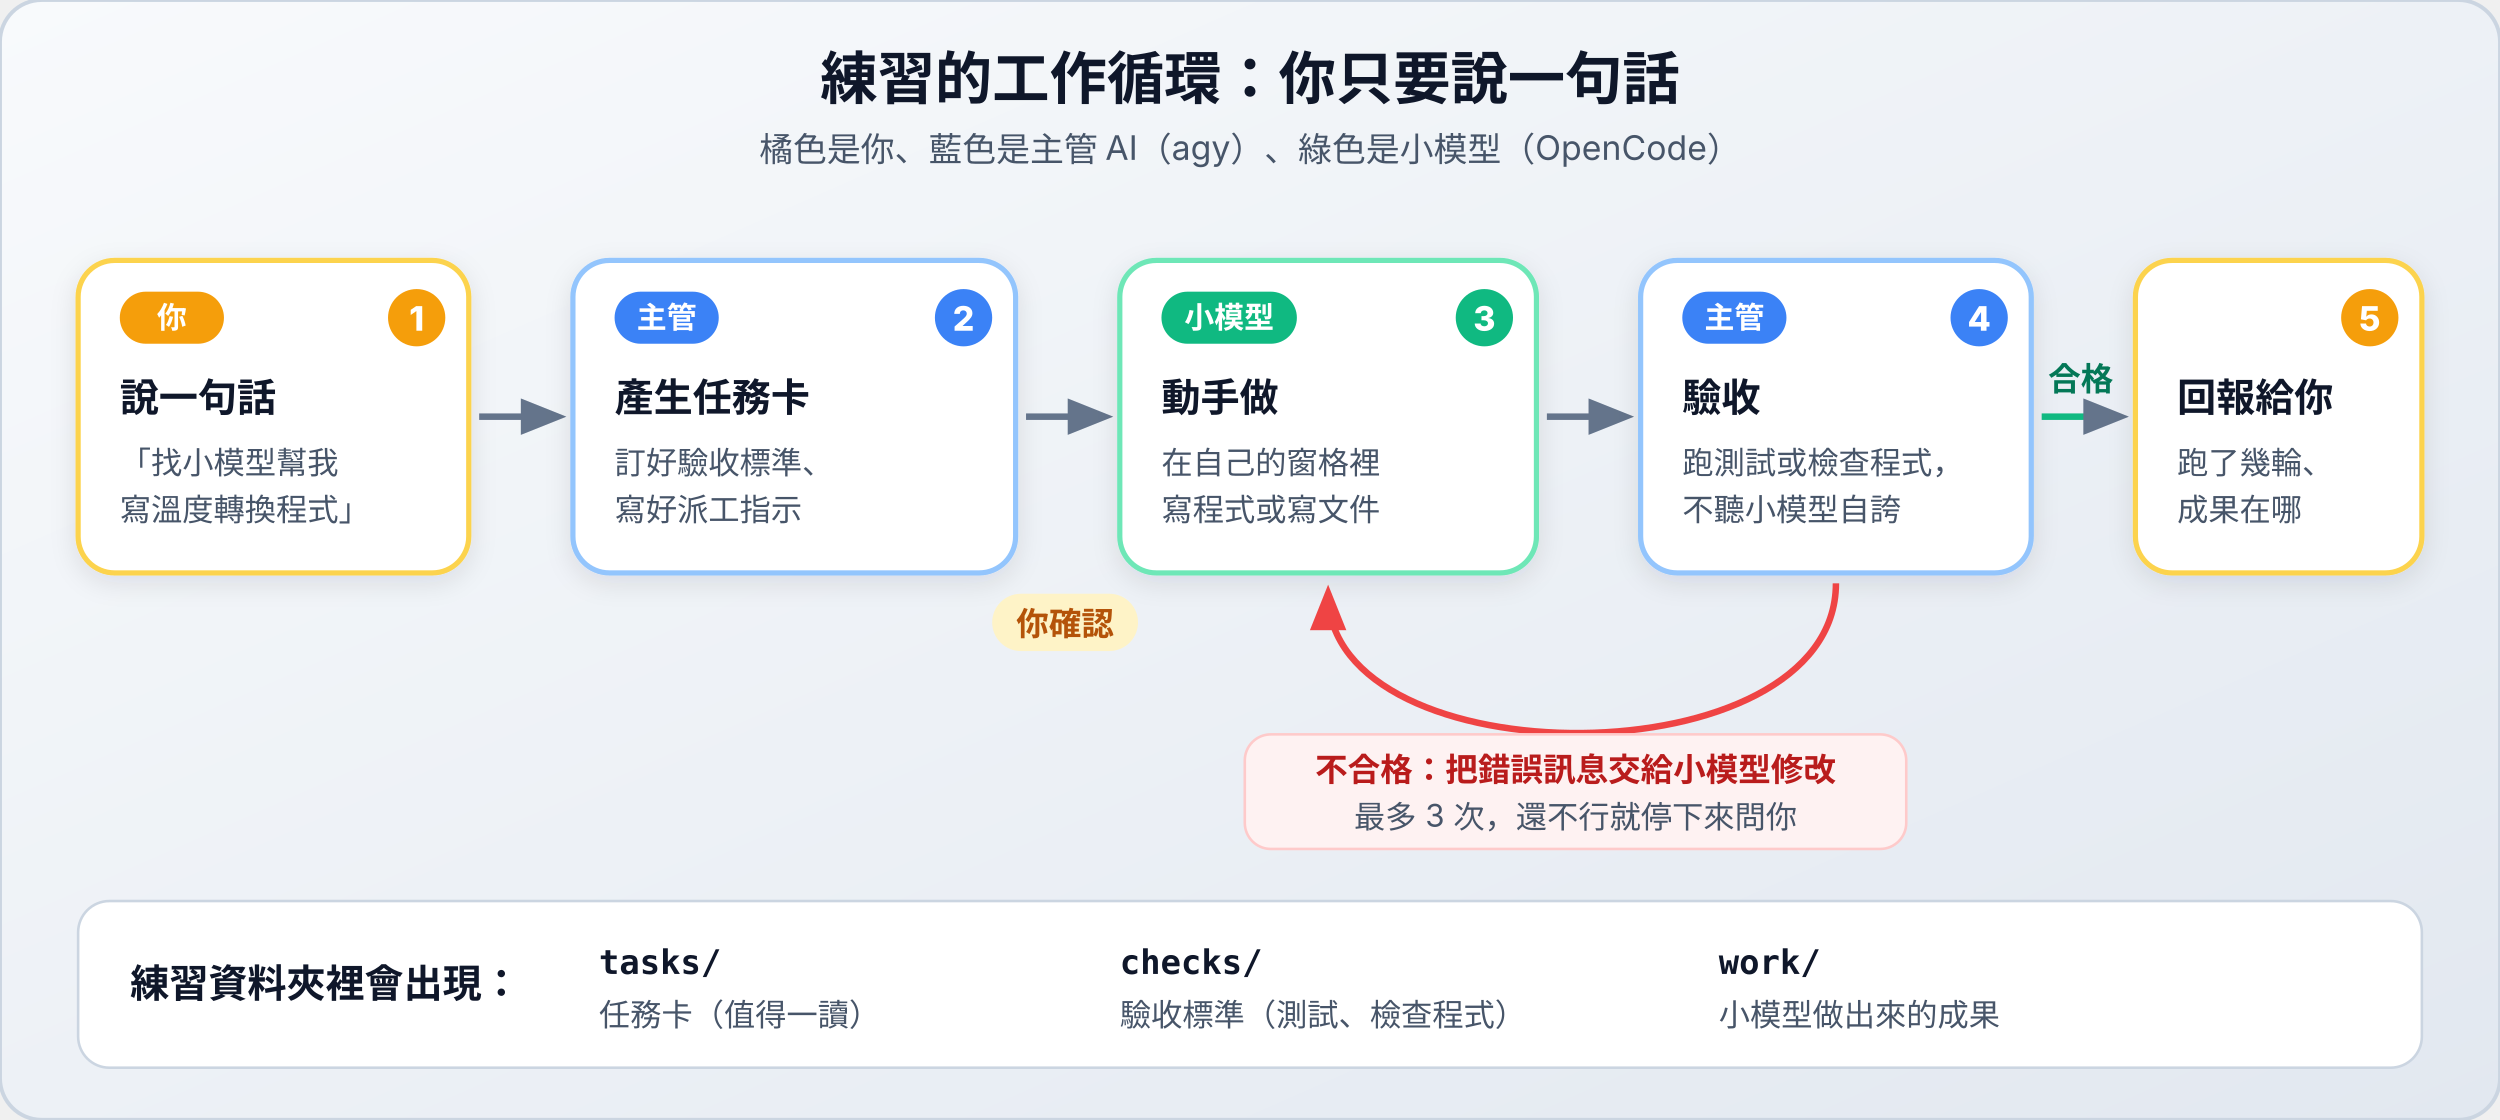
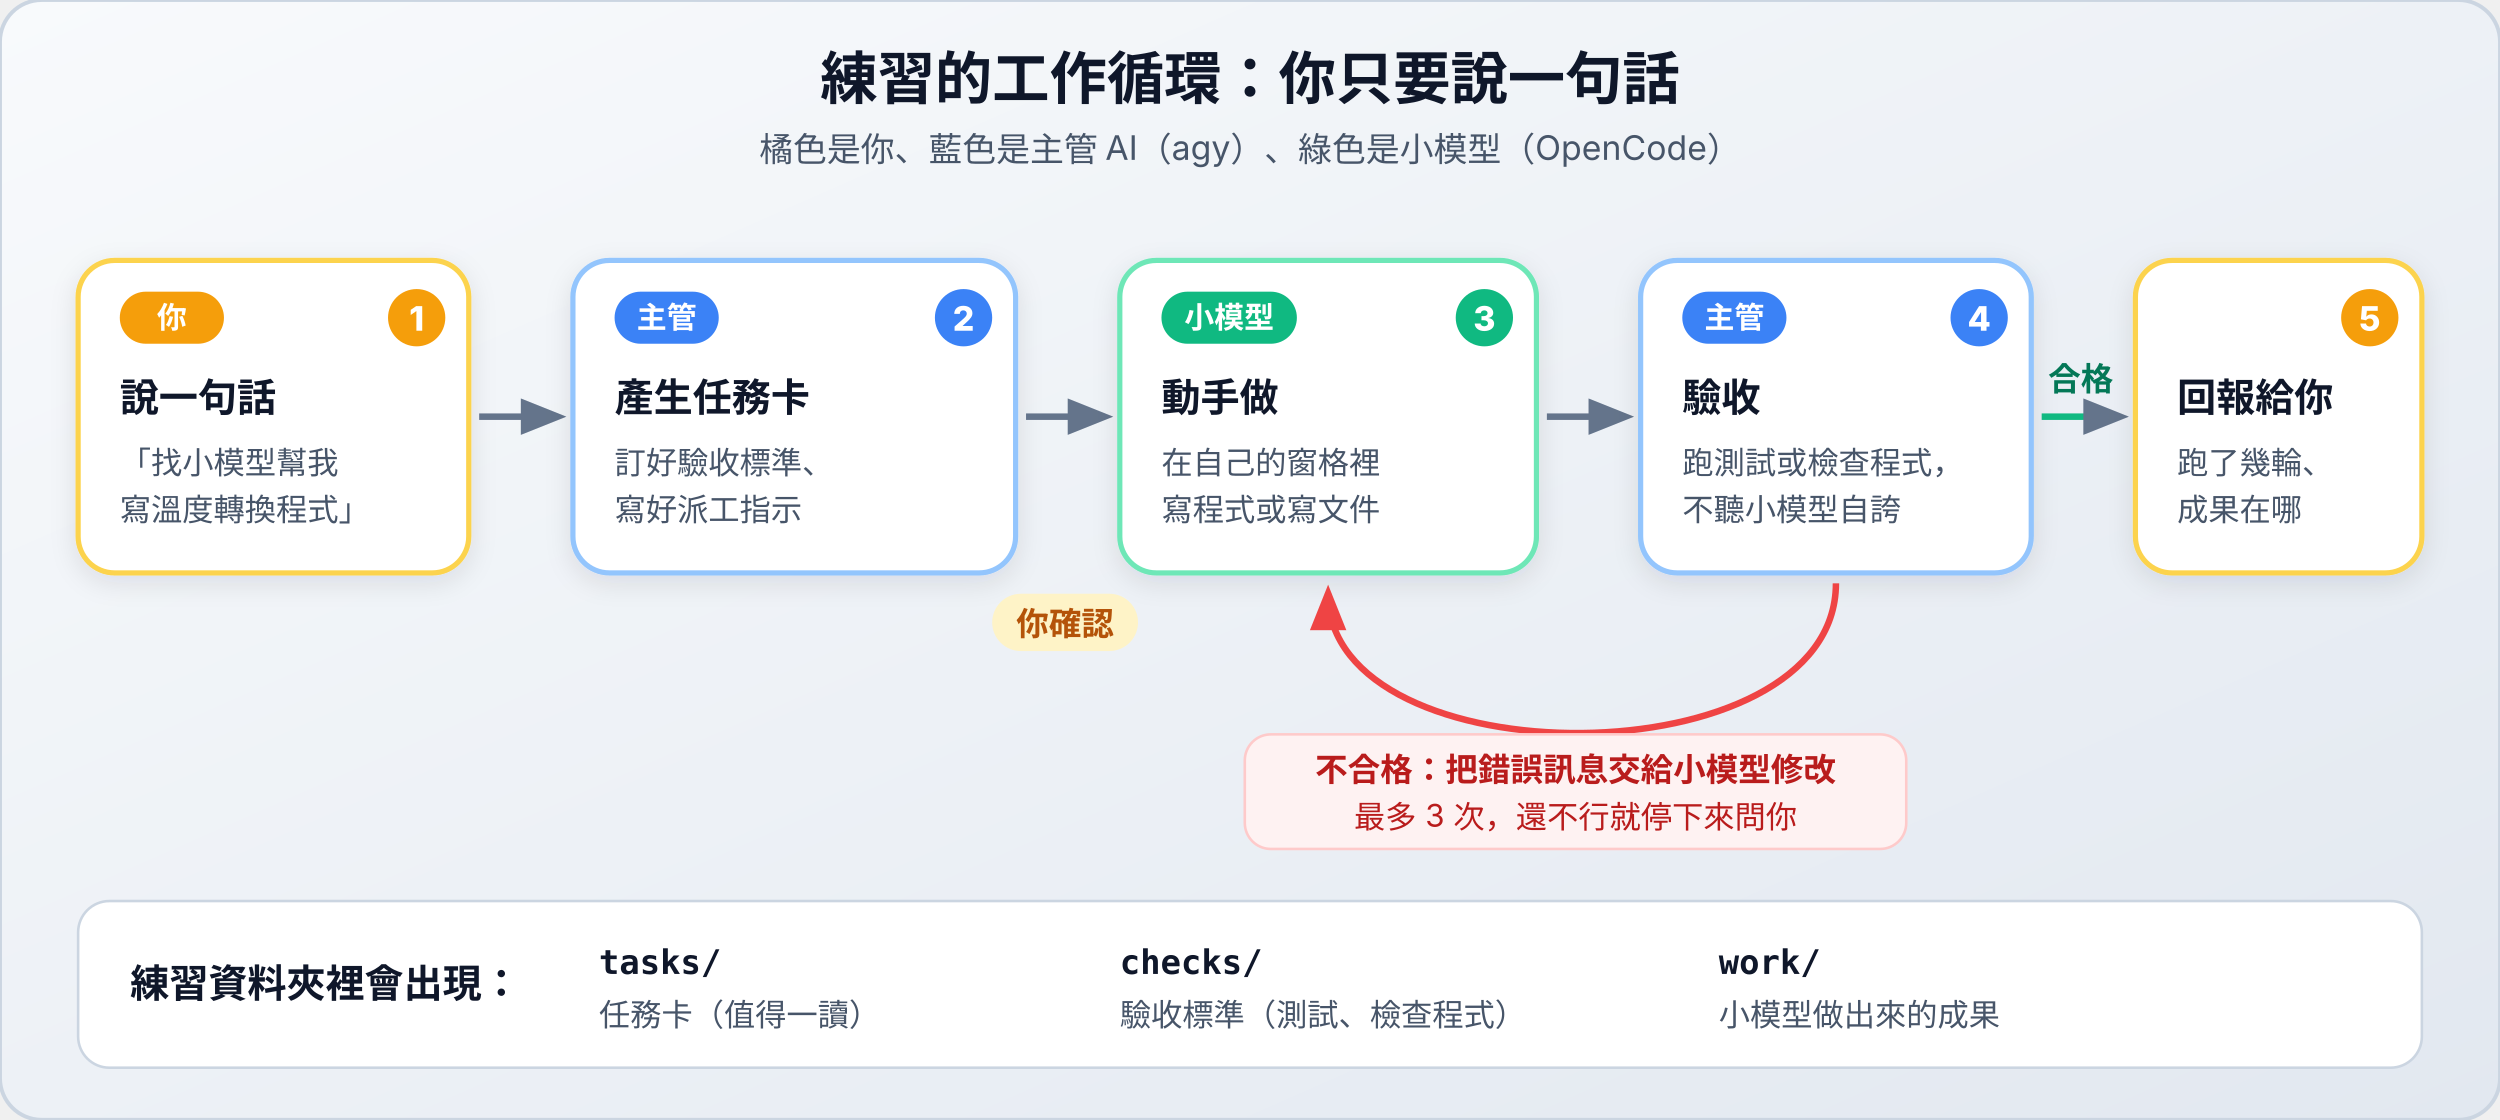
<svg xmlns="http://www.w3.org/2000/svg" viewBox="0 0 960 430" width="100%">
  <defs>
    <linearGradient id="bg" x1="0%" y1="0%" x2="100%" y2="100%">
      <stop offset="0%" stop-color="#f8fafc" />
      <stop offset="100%" stop-color="#e2e8f0" />
    </linearGradient>
    <filter id="shadow" x="-10%" y="-10%" width="120%" height="130%">
      <feDropShadow dx="0" dy="3" stdDeviation="5" flood-color="#0f172a" flood-opacity="0.10" />
    </filter>
    <marker id="arrow" viewBox="0 0 10 10" refX="8" refY="5" markerWidth="7" markerHeight="7" orient="auto">
      <path d="M 0 1 L 10 5 L 0 9 z" fill="#64748b" />
    </marker>
    <marker id="arrowRed" viewBox="0 0 10 10" refX="8" refY="5" markerWidth="7" markerHeight="7" orient="auto">
      <path d="M 0 1 L 10 5 L 0 9 z" fill="#ef4444" />
    </marker>
  </defs>
  <style>
    text { font-family: -apple-system, BlinkMacSystemFont, "PingFang TC", "Noto Sans TC", "Microsoft JhengHei", sans-serif; }
    .title { font-size: 22px; font-weight: 800; fill: #0f172a; }
    .sub { font-size: 13px; fill: #475569; }
    .who { font-size: 11.5px; font-weight: 800; fill: #ffffff; }
    .h { font-size: 15px; font-weight: 800; fill: #0f172a; }
    .txt { font-size: 12px; fill: #475569; }
    .num { font-size: 13px; font-weight: 800; fill: #ffffff; }
    .edge { font-size: 12.5px; font-weight: 700; }
    .mono { font-family: "SF Mono", Menlo, Consolas, monospace; font-size: 13px; font-weight: 700; fill: #0f172a; }
  </style>
  <rect width="960" height="430" rx="16" fill="url(#bg)" stroke="#cbd5e1" stroke-width="1.5" />
  <text x="480" y="38" class="title" text-anchor="middle">練習的工作循環：你只要說一句話</text>
  <text x="480" y="62" class="sub" text-anchor="middle">橘色是你、藍色是主管 AI（agy）、綠色是小模型（OpenCode）</text>
  <g filter="url(#shadow)">
    <rect x="30" y="100" width="150" height="120" rx="14" fill="#ffffff" stroke="#fcd34d" stroke-width="2" />
  </g>
  <rect x="46" y="112" width="40" height="20" rx="10" fill="#f59e0b" />
  <text x="66" y="126" class="who" text-anchor="middle">你</text>
  <circle cx="160" cy="122" r="11" fill="#f59e0b" />
  <text x="160" y="127" class="num" text-anchor="middle">1</text>
  <text x="46" y="158" class="h">說一句話</text>
  <text x="46" y="182" class="txt">「找小模型幫我</text>
  <text x="46" y="200" class="txt">寫溫度轉換程式」</text>
  <line x1="184" y1="160" x2="214" y2="160" stroke="#64748b" stroke-width="2.5" marker-end="url(#arrow)" />
  <g filter="url(#shadow)">
    <rect x="220" y="100" width="170" height="120" rx="14" fill="#ffffff" stroke="#93c5fd" stroke-width="2" />
  </g>
  <rect x="236" y="112" width="40" height="20" rx="10" fill="#3b82f6" />
  <text x="256" y="126" class="who" text-anchor="middle">主管</text>
  <circle cx="370" cy="122" r="11" fill="#3b82f6" />
  <text x="370" y="127" class="num" text-anchor="middle">2</text>
  <text x="236" y="158" class="h">產生任務卡</text>
  <text x="236" y="182" class="txt">訂好驗收標準、</text>
  <text x="236" y="200" class="txt">寫好派工指示</text>
  <line x1="394" y1="160" x2="424" y2="160" stroke="#64748b" stroke-width="2.5" marker-end="url(#arrow)" />
  <rect x="381" y="228" width="56" height="22" rx="11" fill="#fef3c7" />
-   <text x="409" y="244" class="edge" fill="#b45309" text-anchor="middle">你確認</text>
+   <text x="409" y="244" class="edge" style="fill:#b45309" text-anchor="middle">你確認</text>
  <g filter="url(#shadow)">
    <rect x="430" y="100" width="160" height="120" rx="14" fill="#ffffff" stroke="#6ee7b7" stroke-width="2" />
  </g>
  <rect x="446" y="112" width="52" height="20" rx="10" fill="#10b981" />
  <text x="472" y="126" class="who" text-anchor="middle">小模型</text>
  <circle cx="570" cy="122" r="11" fill="#10b981" />
  <text x="570" y="127" class="num" text-anchor="middle">3</text>
  <text x="446" y="158" class="h">動手做</text>
  <text x="446" y="182" class="txt">在自己的窗格裡</text>
  <text x="446" y="200" class="txt">寫程式或寫文件</text>
  <line x1="594" y1="160" x2="624" y2="160" stroke="#64748b" stroke-width="2.5" marker-end="url(#arrow)" />
  <g filter="url(#shadow)">
    <rect x="630" y="100" width="150" height="120" rx="14" fill="#ffffff" stroke="#93c5fd" stroke-width="2" />
  </g>
  <rect x="646" y="112" width="40" height="20" rx="10" fill="#3b82f6" />
  <text x="666" y="126" class="who" text-anchor="middle">主管</text>
  <circle cx="760" cy="122" r="11" fill="#3b82f6" />
  <text x="760" y="127" class="num" text-anchor="middle">4</text>
  <text x="646" y="158" class="h">驗收</text>
  <text x="646" y="182" class="txt">跑測試或檢查程式，</text>
  <text x="646" y="200" class="txt">不聽小模型自誇</text>
  <line x1="784" y1="160" x2="814" y2="160" stroke="#10b981" stroke-width="2.5" marker-end="url(#arrow)" />
-   <text x="799" y="150" class="edge" fill="#047857" text-anchor="middle">合格</text>
+   <text x="799" y="150" class="edge" style="fill:#047857" text-anchor="middle">合格</text>
  <g filter="url(#shadow)">
    <rect x="820" y="100" width="110" height="120" rx="14" fill="#ffffff" stroke="#fcd34d" stroke-width="2" />
  </g>
  <circle cx="910" cy="122" r="11" fill="#f59e0b" />
  <text x="910" y="127" class="num" text-anchor="middle">5</text>
  <text x="836" y="158" class="h">回報給你</text>
  <text x="836" y="182" class="txt">跑了幾輪、</text>
  <text x="836" y="200" class="txt">成果在哪</text>
  <path d="M 705 224 C 705 300, 510 300, 510 228" fill="none" stroke="#ef4444" stroke-width="2.5" marker-end="url(#arrowRed)" />
  <rect x="478" y="282" width="254" height="44" rx="10" fill="#fef2f2" stroke="#fecaca" />
-   <text x="605" y="300" class="edge" fill="#b91c1c" text-anchor="middle">不合格：把錯誤訊息交給小模型修改</text>
-   <text x="605" y="318" class="txt" fill="#b91c1c" text-anchor="middle">最多 3 次，還不行就停下來問你</text>
+   <text x="605" y="300" class="edge" style="fill:#b91c1c" text-anchor="middle">不合格：把錯誤訊息交給小模型修改</text>
+   <text x="605" y="318" class="txt" style="fill:#b91c1c" text-anchor="middle">最多 3 次，還不行就停下來問你</text>
  <rect x="30" y="346" width="900" height="64" rx="12" fill="#ffffff" stroke="#cbd5e1" />
  <text x="50" y="383" class="h">練習資料夾裡會出現：</text>
  <text x="230" y="374" class="mono">tasks/</text>
  <text x="230" y="394" class="txt">任務卡（值得一讀）</text>
  <text x="430" y="374" class="mono">checks/</text>
  <text x="430" y="394" class="txt">驗收標準（測試、檢查程式）</text>
  <text x="660" y="374" class="mono">work/</text>
  <text x="660" y="394" class="txt">小模型做出來的成果</text>
</svg>
